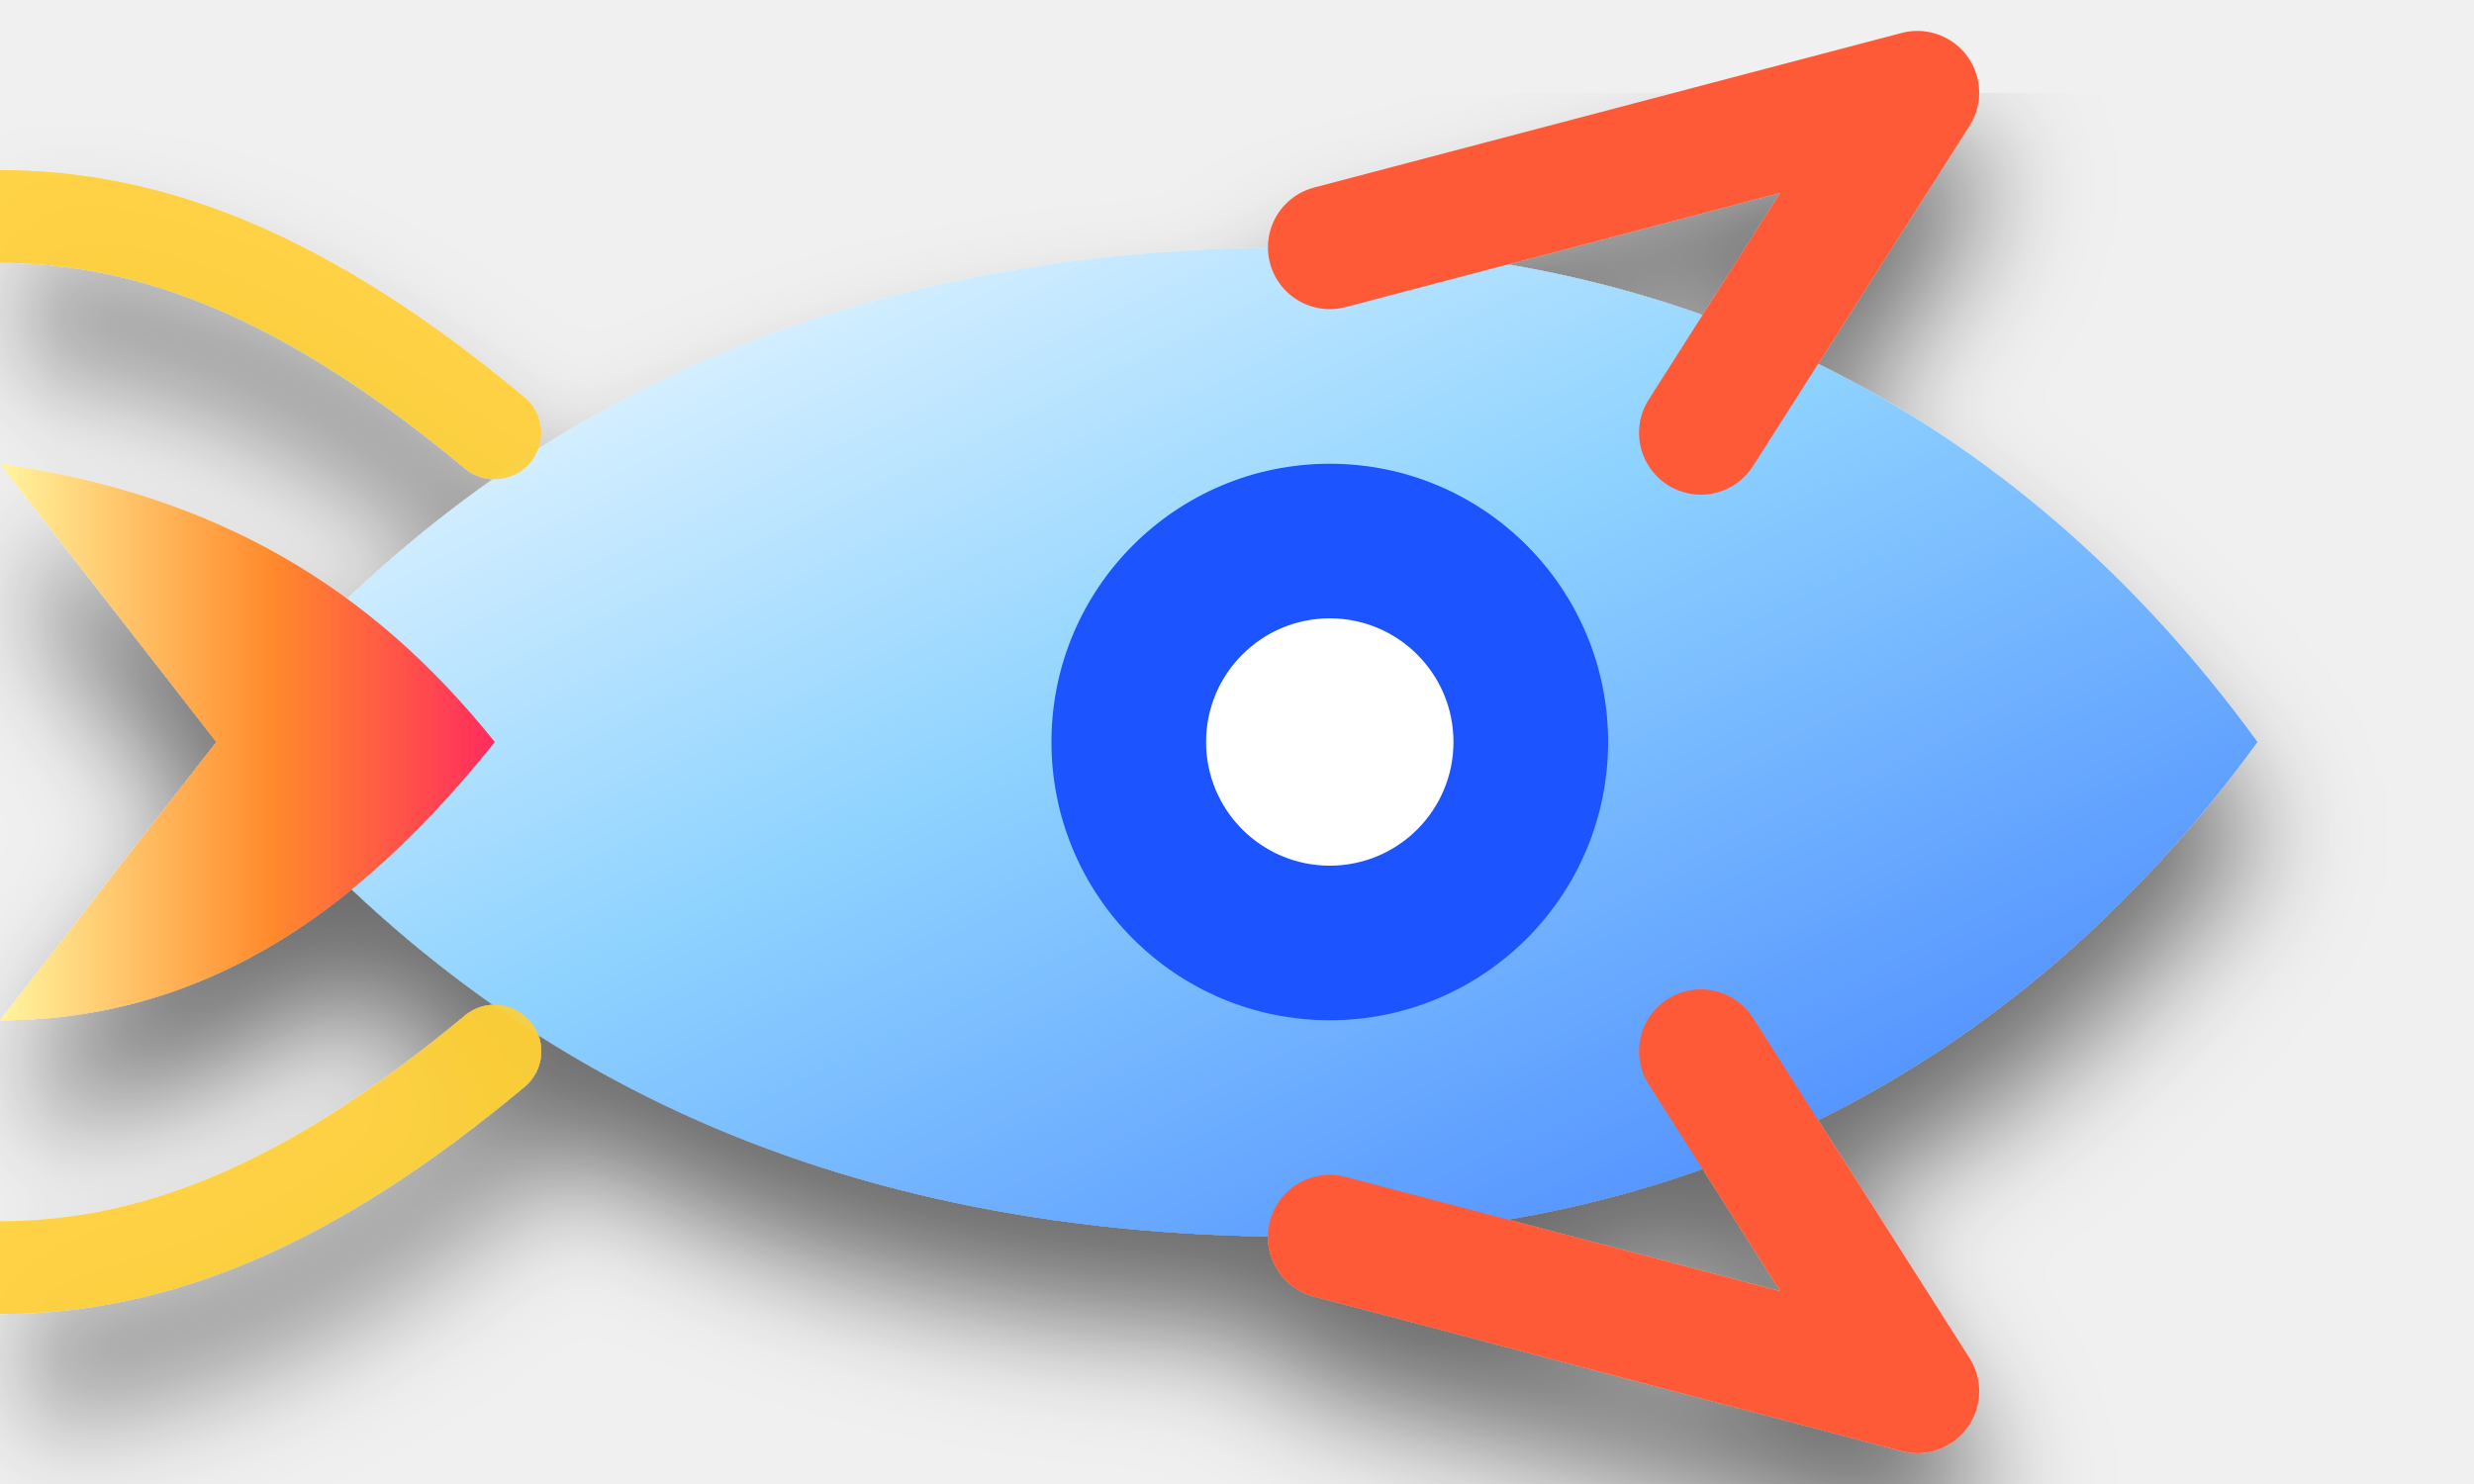
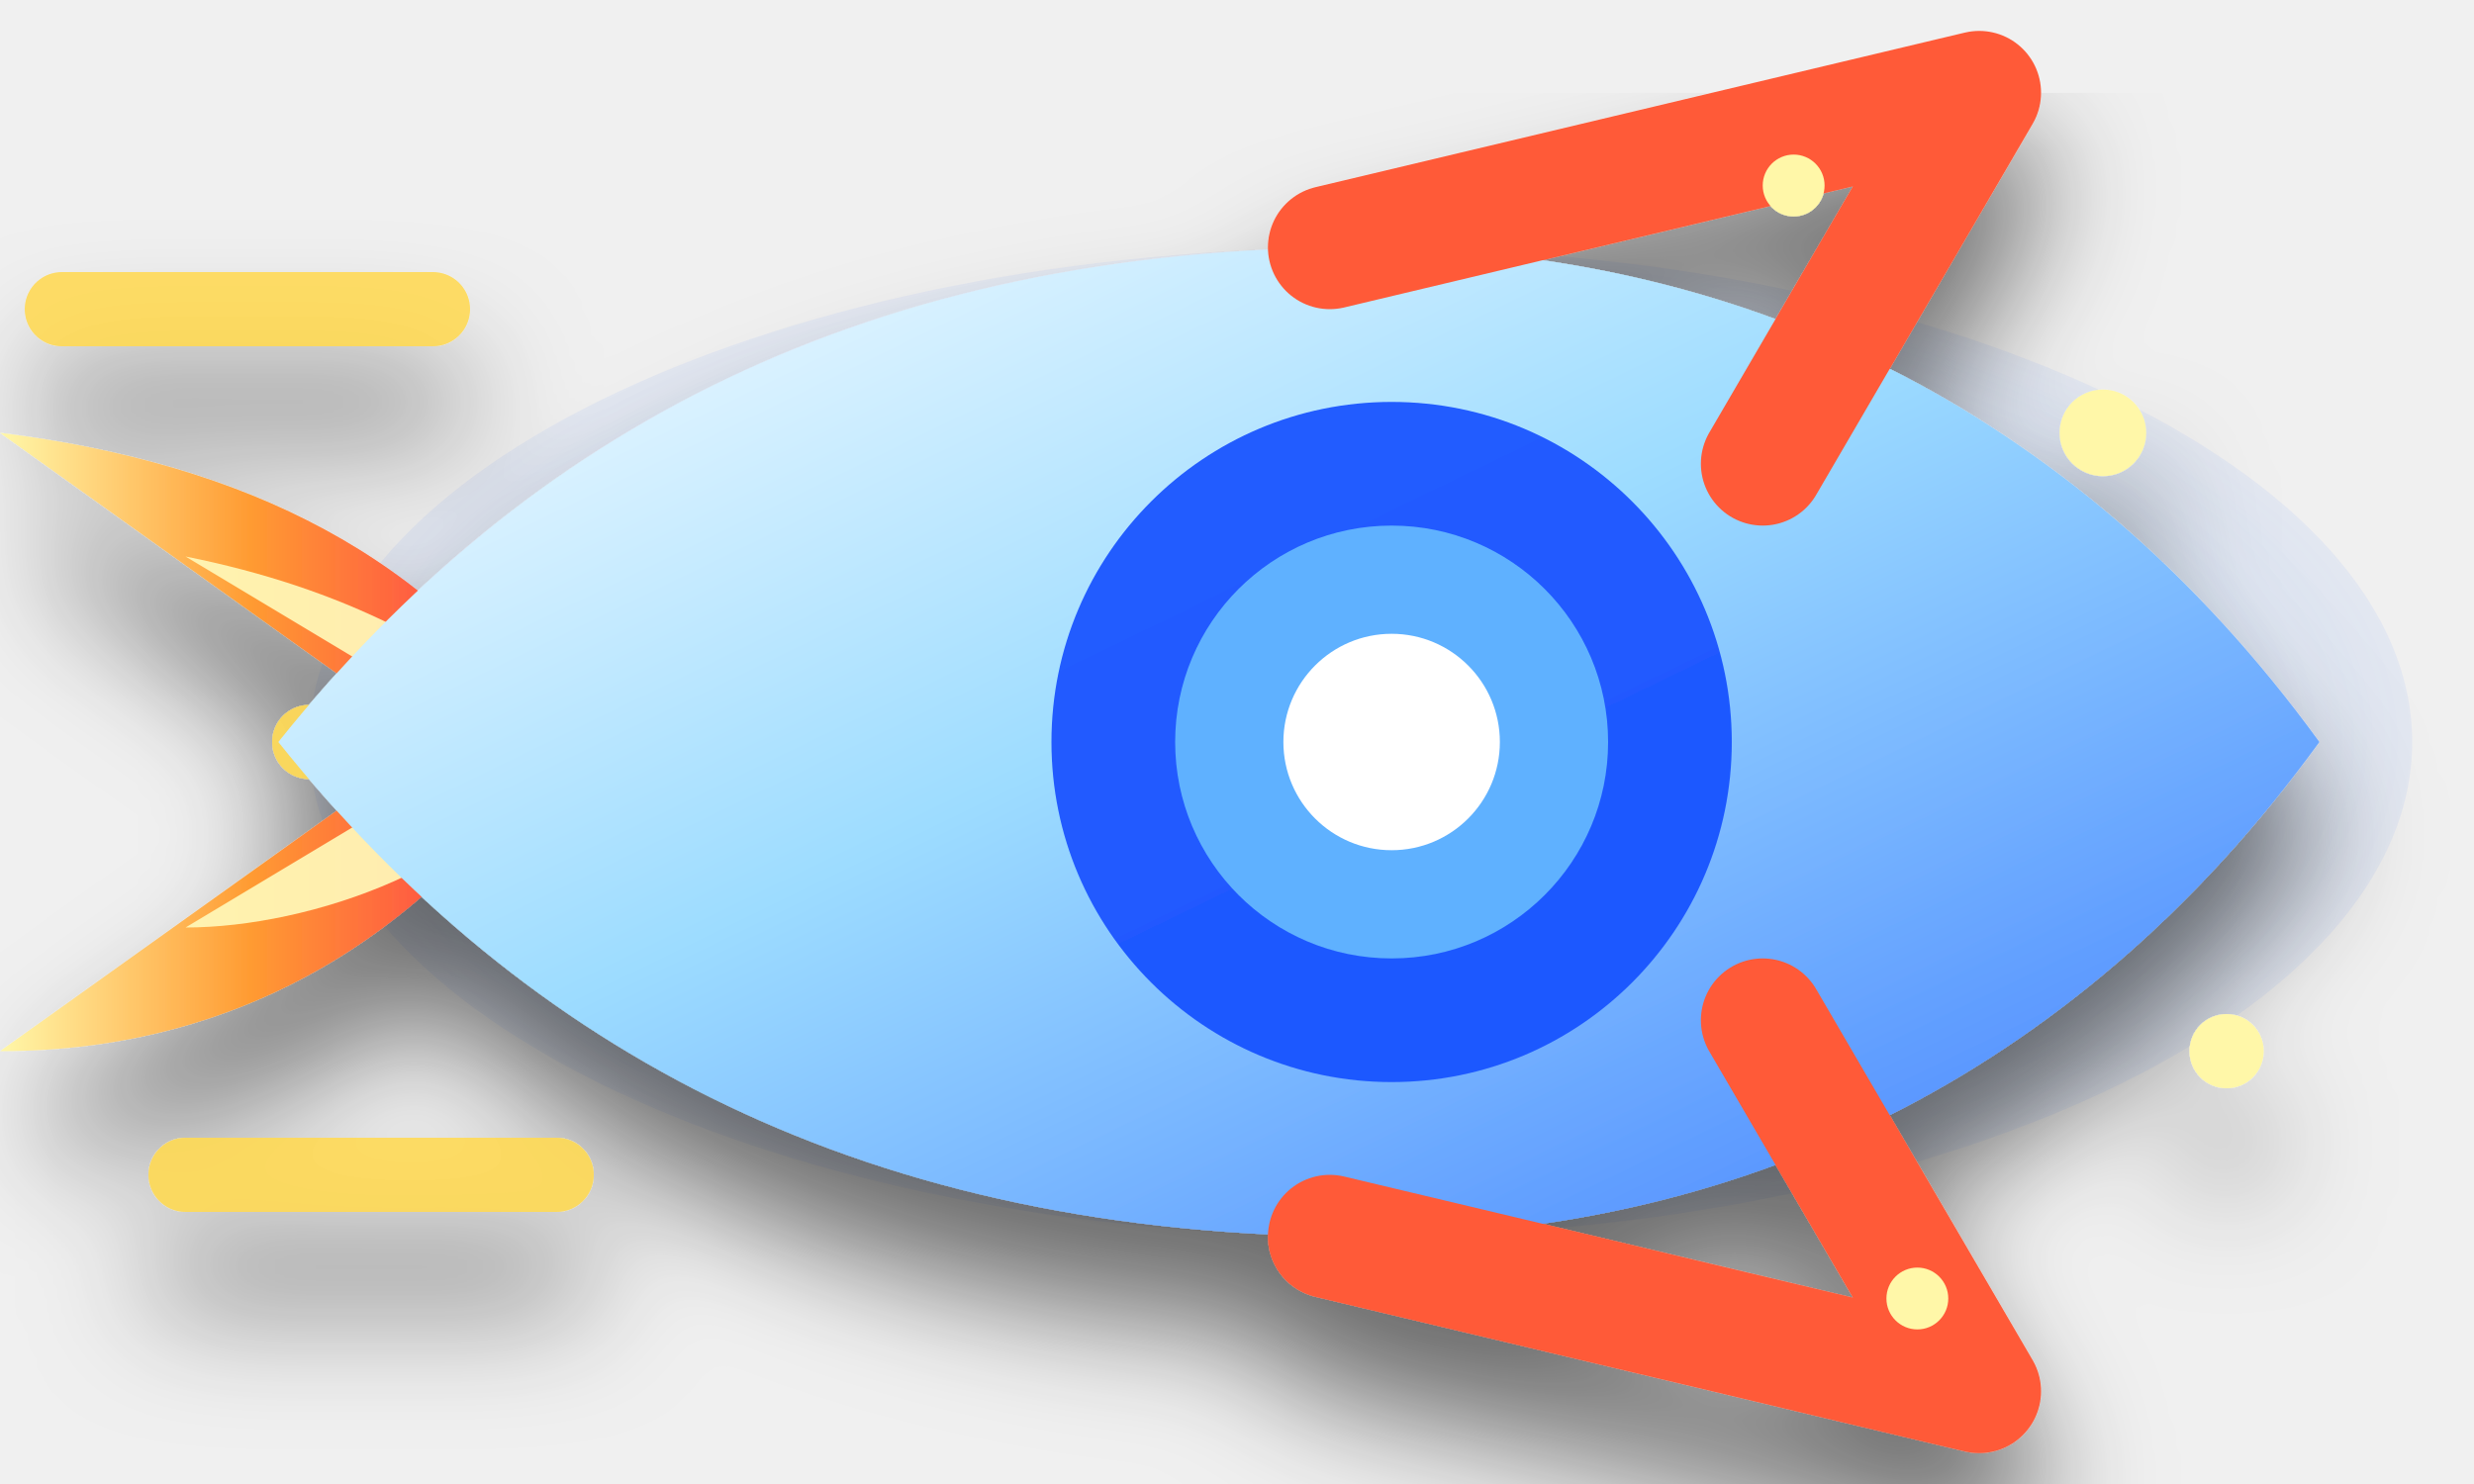
<svg xmlns="http://www.w3.org/2000/svg" viewBox="0 0 80 48">
  <defs>
-     <linearGradient id="body" x1="0" x2="1" y1="0" y2="1">
+     <linearGradient id="pkBody" x1="0" x2="1" y1="0" y2="1">
      <stop offset="0" stop-color="#ffffff" />
-       <stop offset="0.45" stop-color="#8fd3ff" />
-       <stop offset="1" stop-color="#3e7bff" />
+       <stop offset="0.45" stop-color="#9ddcff" />
+       <stop offset="1" stop-color="#3f7bff" />
    </linearGradient>
-     <linearGradient id="flame" x1="0" x2="1">
-       <stop offset="0" stop-color="#fff59e" />
-       <stop offset="0.55" stop-color="#ff8a2b" />
-       <stop offset="1" stop-color="#ff2b5f" />
+     <linearGradient id="pkFlame" x1="0" x2="1">
+       <stop offset="0" stop-color="#fff7a8" />
+       <stop offset="0.45" stop-color="#ff9b32" />
+       <stop offset="1" stop-color="#ff2b4d" />
    </linearGradient>
-     <filter id="shadow" x="-40%" y="-80%" width="180%" height="260%">
+     <radialGradient id="pkGlow" cx="0.5" cy="0.5" r="0.6">
+       <stop offset="0" stop-color="#fff" stop-opacity="0.85" />
+       <stop offset="0.6" stop-color="#5fa9ff" stop-opacity="0.32" />
+       <stop offset="1" stop-color="#1a54ff" stop-opacity="0" />
+     </radialGradient>
+     <filter id="pkShadow" x="-40%" y="-80%" width="180%" height="260%">
      <feDropShadow dx="0" dy="3" stdDeviation="2" flood-color="#000" flood-opacity="0.55" />
    </filter>
  </defs>
-   <g filter="url(#shadow)">
-     <path d="M7 24c8-10 19-16 35-16 12 0 23 5 31 16-8 11-19 16-31 16C26 40 15 34 7 24Z" fill="url(#body)" />
-     <path d="M43 8 62 3l-7 11M43 40l19 5-7-11" fill="none" stroke="#ff5a38" stroke-width="4" stroke-linecap="round" stroke-linejoin="round" />
-     <circle cx="43" cy="24" r="9" fill="#1a54ff" />
-     <circle cx="43" cy="24" r="4" fill="#ffffff" />
-     <path d="M7 24 0 15c7 1 12 4 16 9C12 29 7 33 0 33Z" fill="url(#flame)" />
-     <path d="M16 14c-6-5-11-7-16-7M16 34c-6 5-11 7-16 7" fill="none" stroke="#ffcf33" stroke-width="3" stroke-linecap="round" opacity=".9" />
+   <ellipse cx="44" cy="24" rx="34" ry="16" fill="url(#pkGlow)" opacity="0.55">
+     <animate attributeName="rx" values="30;38;30" dur="1.1s" repeatCount="indefinite" />
+     <animate attributeName="opacity" values="0.35;0.7;0.35" dur="1.1s" repeatCount="indefinite" />
+   </ellipse>
+   <g filter="url(#pkShadow)">
+     <g stroke="#ffd84d" stroke-width="2.4" stroke-linecap="round" opacity="0.85">
+       <line x1="2" y1="10" x2="14" y2="10">
+         <animate attributeName="x1" values="0;6;0" dur="0.45s" repeatCount="indefinite" />
+         <animate attributeName="opacity" values="0.4;1;0.4" dur="0.45s" repeatCount="indefinite" />
+       </line>
+       <line x1="6" y1="38" x2="18" y2="38">
+         <animate attributeName="x1" values="2;10;2" dur="0.55s" repeatCount="indefinite" />
+         <animate attributeName="opacity" values="0.4;1;0.4" dur="0.55s" repeatCount="indefinite" />
+       </line>
+       <line x1="10" y1="24" x2="22" y2="24">
+         <animate attributeName="x1" values="4;14;4" dur="0.4s" repeatCount="indefinite" />
+         <animate attributeName="opacity" values="0.5;1;0.5" dur="0.4s" repeatCount="indefinite" />
+       </line>
+     </g>
+     <path d="M14 24 0 14c8 1 14 4 18 10C14 30 8 34 0 34Z" fill="url(#pkFlame)">
+       <animate attributeName="d" values="M14 24 0 14c8 1 14 4 18 10C14 30 8 34 0 34Z;                 M14 24 -4 12c10 1 16 4 22 12C14 32 6 36 -4 36Z;                 M14 24 0 14c8 1 14 4 18 10C14 30 8 34 0 34Z" dur="0.4s" repeatCount="indefinite" />
+       <animate attributeName="opacity" values="1;0.78;1" dur="0.4s" repeatCount="indefinite" />
+     </path>
+     <path d="M16 24 6 18c5 1 9 3 12 6C16 28 10 30 6 30Z" fill="#fff8b8" opacity="0.92">
+       <animate attributeName="opacity" values="0.65;1;0.65" dur="0.3s" repeatCount="indefinite" />
+     </path>
+     <path d="M9 24c8-10 19-16 35-16 12 0 23 5 31 16-8 11-19 16-31 16C28 40 17 34 9 24Z" fill="url(#pkBody)" />
+     <path d="M43 8 64 3l-7 12M43 40l21 5-7-12" fill="none" stroke="#ff5a38" stroke-width="4" stroke-linecap="round" stroke-linejoin="round">
+       <animate attributeName="stroke" values="#ff5a38;#ffd84d;#ff5a38" dur="0.6s" repeatCount="indefinite" />
+     </path>
+     <circle cx="45" cy="24" r="11" fill="#1a54ff" opacity="0.95">
+       <animate attributeName="r" values="10;11.5;10" dur="0.8s" repeatCount="indefinite" />
+     </circle>
+     <circle cx="45" cy="24" r="7" fill="#5fb1ff">
+       <animate attributeName="opacity" values="0.7;1;0.7" dur="0.8s" repeatCount="indefinite" />
+     </circle>
+     <circle cx="45" cy="24" r="3.5" fill="#ffffff">
+       <animate attributeName="r" values="2.8;3.8;2.8" dur="0.8s" repeatCount="indefinite" />
+     </circle>
+     <g fill="#fff7a8">
+       <circle cx="68" cy="14" r="1.4">
+         <animate attributeName="opacity" values="0;1;0" dur="0.7s" repeatCount="indefinite" />
+         <animate attributeName="r" values="0.6;1.8;0.6" dur="0.7s" repeatCount="indefinite" />
+       </circle>
+       <circle cx="72" cy="34" r="1.2">
+         <animate attributeName="opacity" values="1;0;1" dur="0.65s" repeatCount="indefinite" />
+         <animate attributeName="r" values="1.6;0.4;1.6" dur="0.65s" repeatCount="indefinite" />
+       </circle>
+       <circle cx="58" cy="6" r="1">
+         <animate attributeName="opacity" values="0;1;0" dur="0.9s" repeatCount="indefinite" />
+       </circle>
+       <circle cx="62" cy="42" r="1">
+         <animate attributeName="opacity" values="1;0;1" dur="1s" repeatCount="indefinite" />
+       </circle>
+     </g>
  </g>
</svg>
